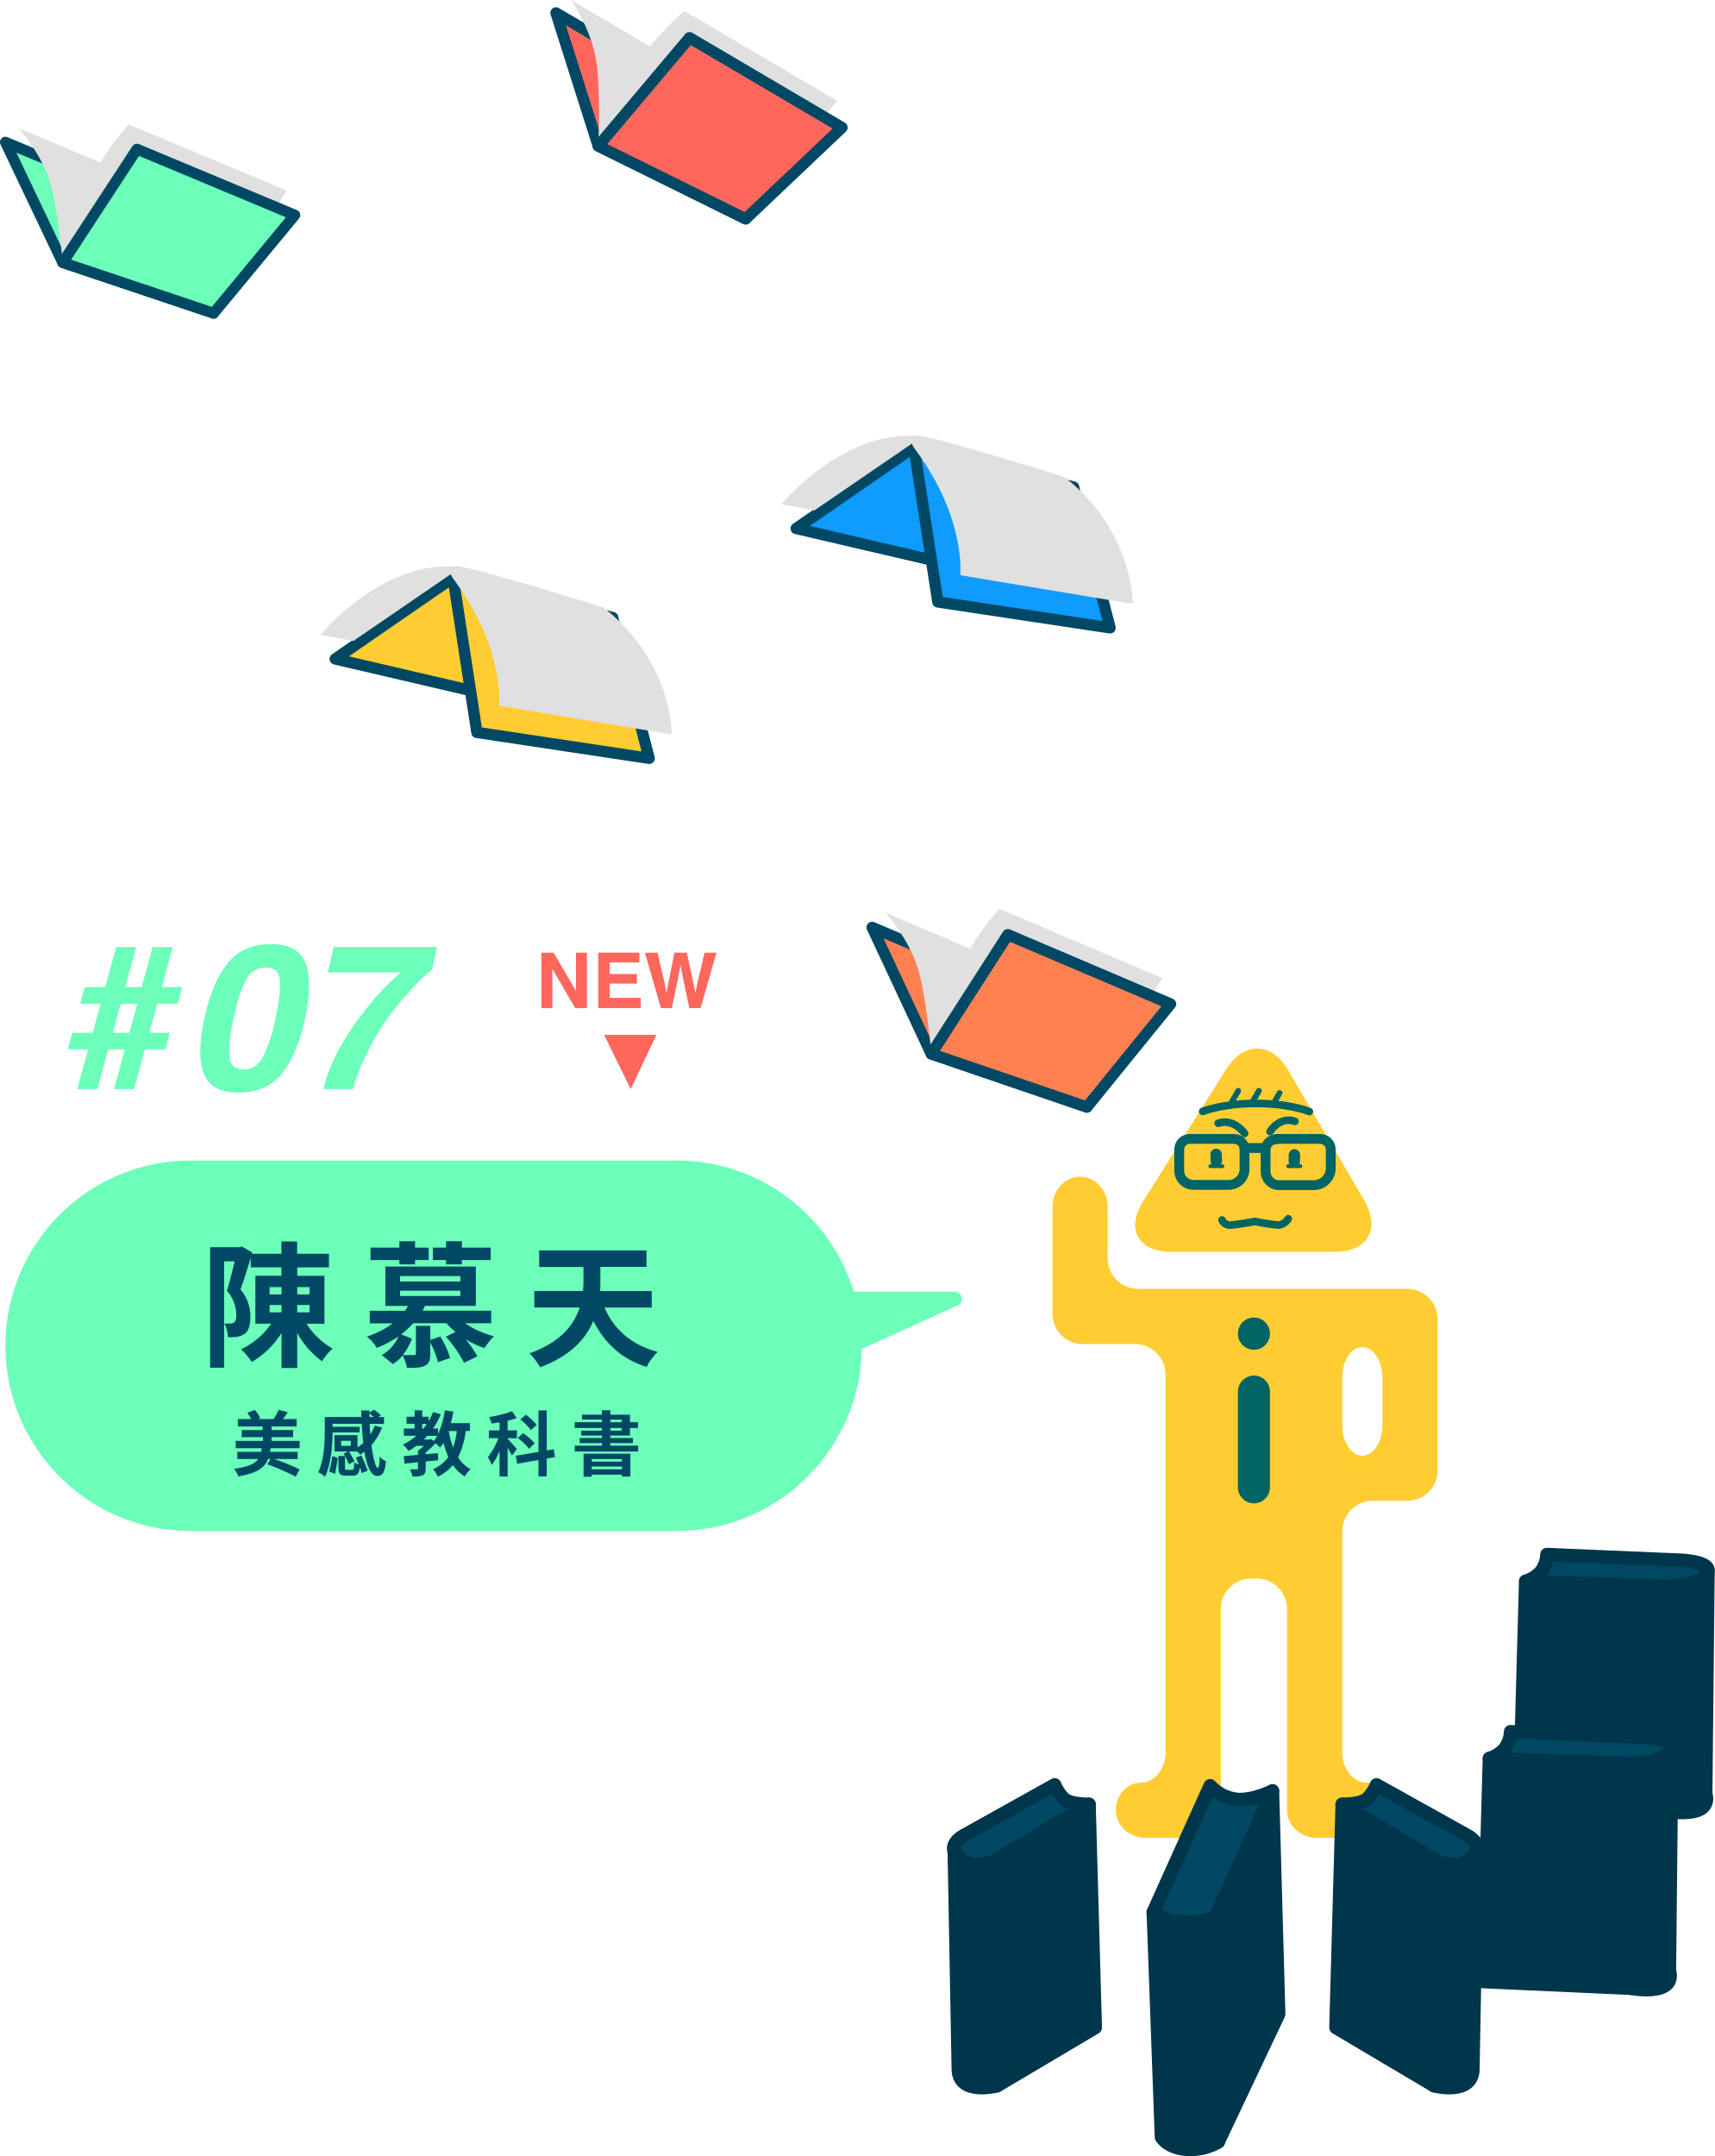
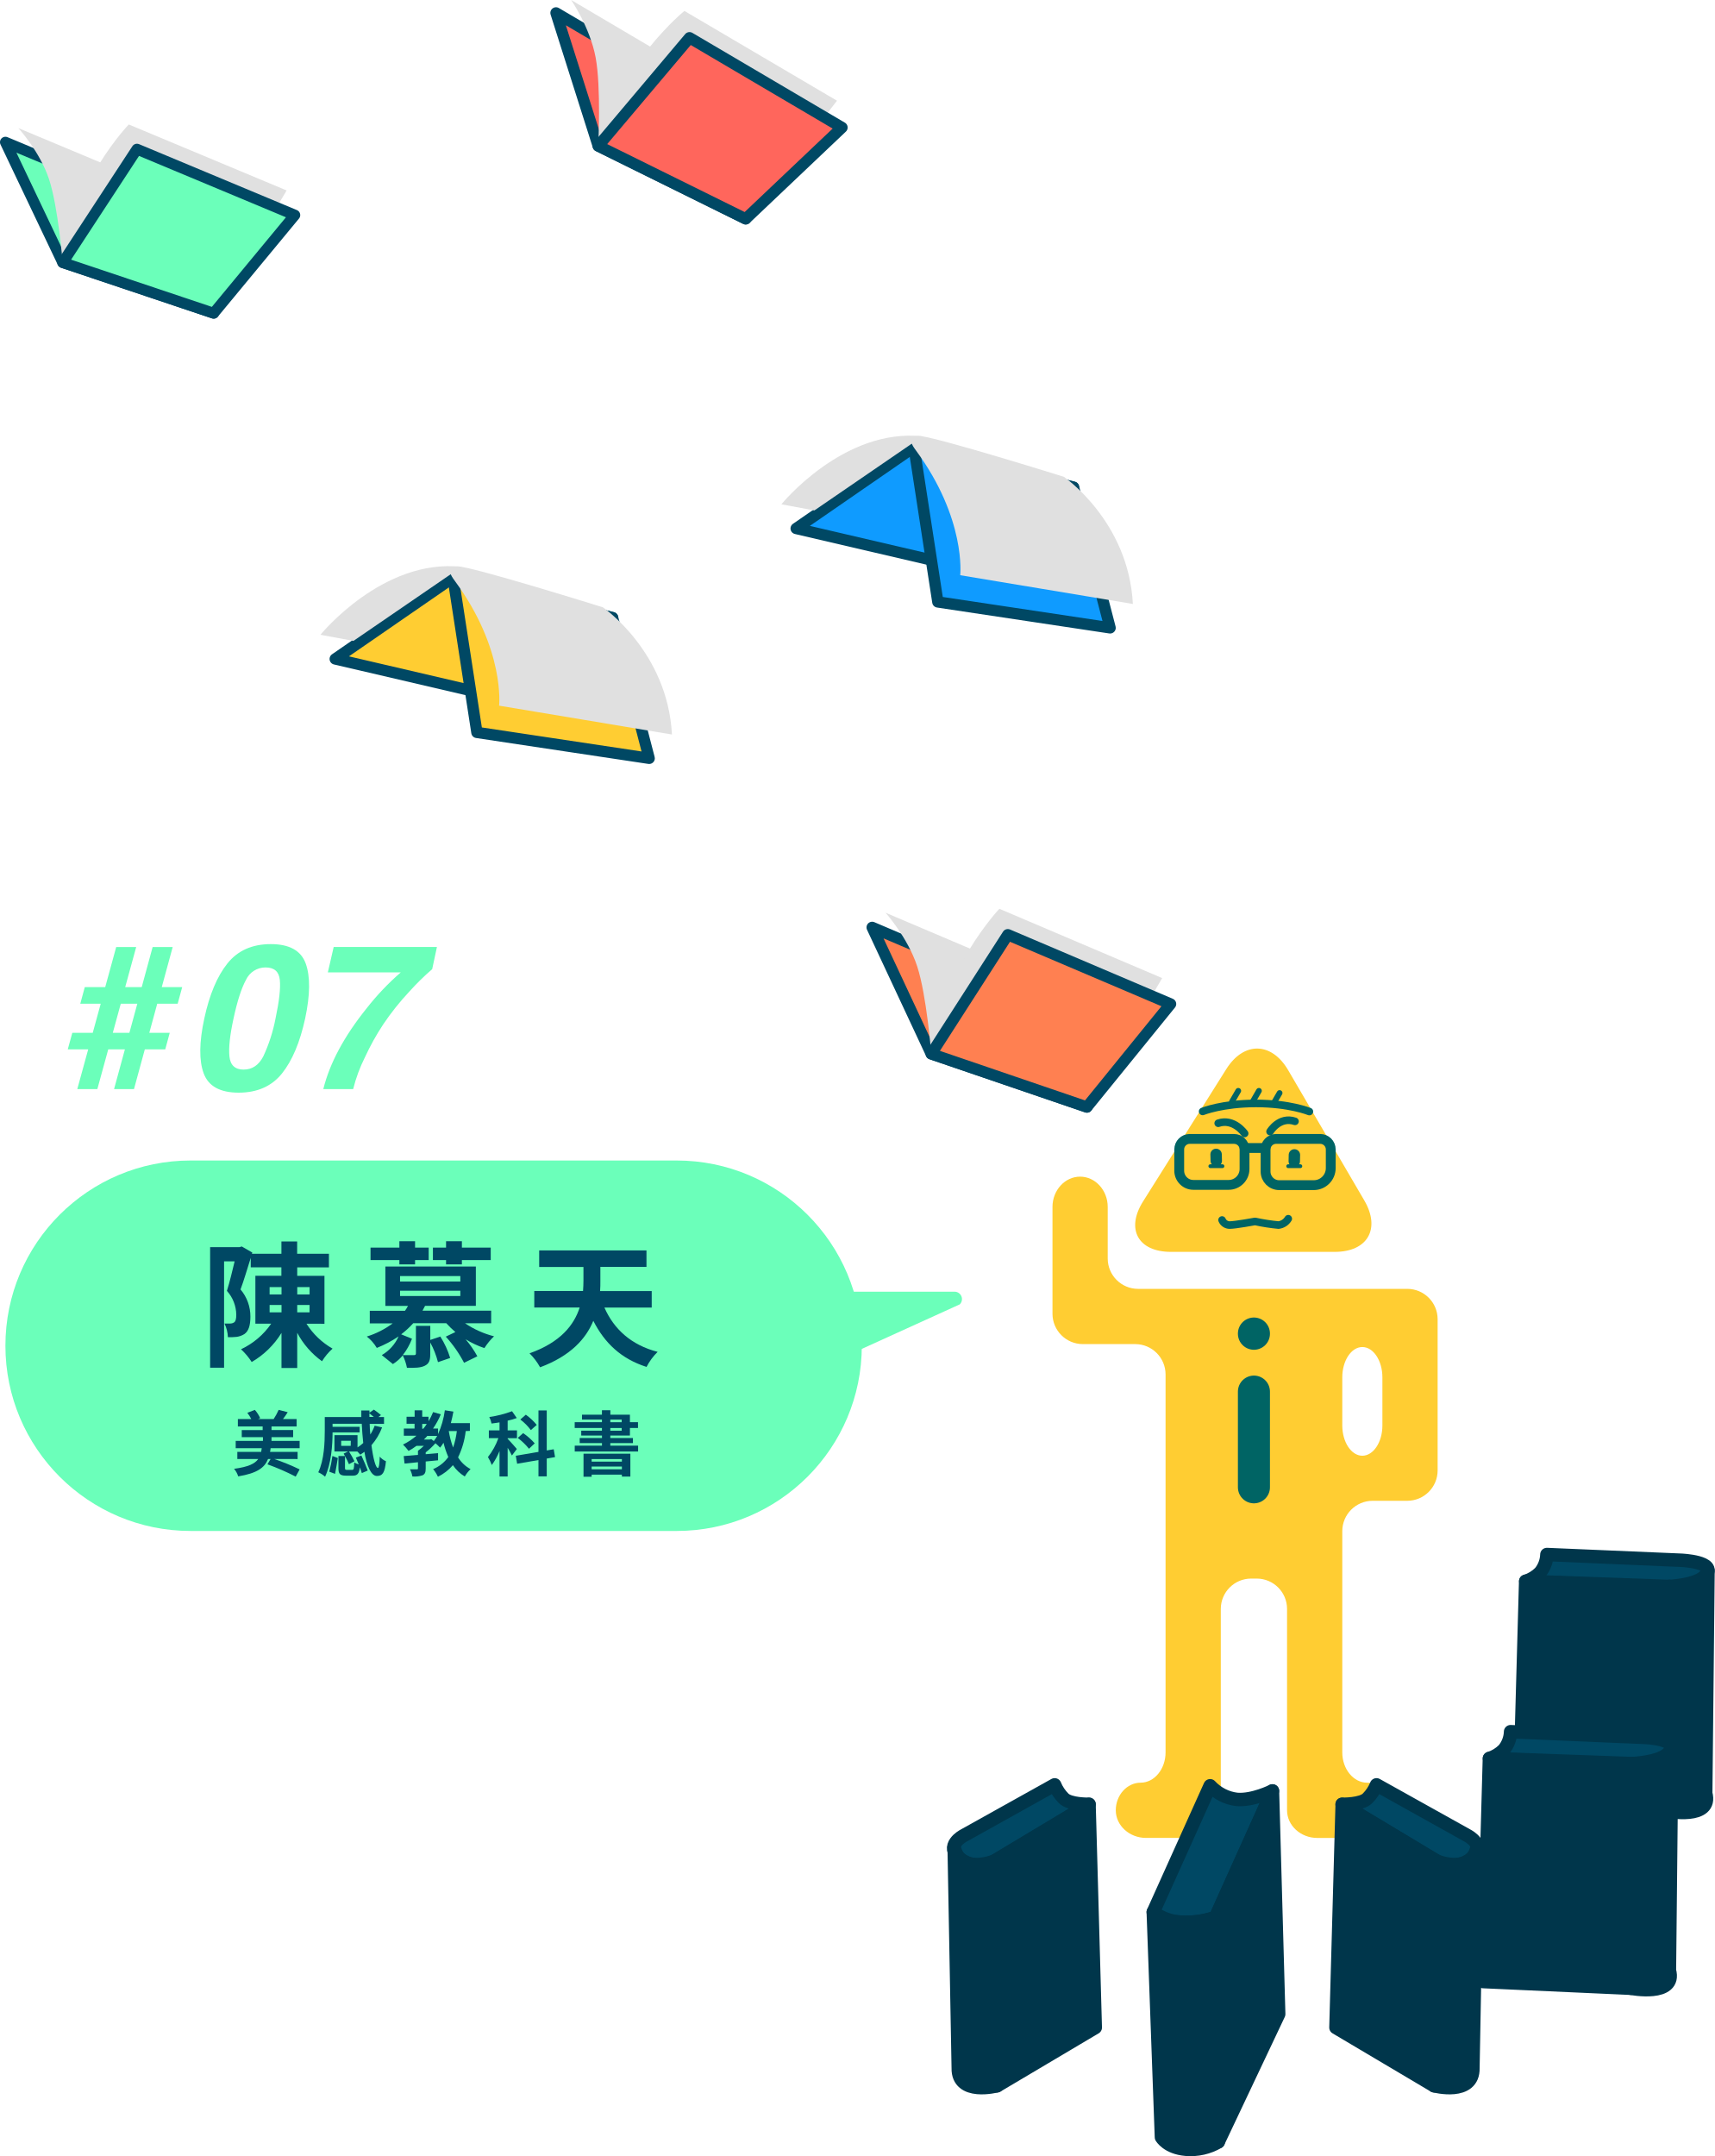
<svg xmlns="http://www.w3.org/2000/svg" viewBox="0 0 503.59 633.07">
  <defs>
-     <style>.cls-1,.cls-17{fill:#004864;}.cls-1,.cls-2{stroke:#00364b;stroke-width:3.95px;}.cls-1,.cls-10,.cls-11,.cls-12,.cls-13,.cls-14,.cls-15,.cls-2,.cls-3,.cls-5,.cls-6,.cls-7,.cls-8{stroke-linecap:round;}.cls-1,.cls-10,.cls-11,.cls-12,.cls-13,.cls-14,.cls-2,.cls-3,.cls-5,.cls-6,.cls-7,.cls-8{stroke-linejoin:round;}.cls-2{fill:#00364b;}.cls-3{fill:#ff8051;}.cls-3,.cls-5,.cls-6,.cls-7,.cls-8{stroke:#004864;}.cls-3,.cls-6,.cls-7,.cls-8{stroke-width:3.32px;}.cls-4{fill:#e0e0e0;}.cls-16,.cls-5{fill:#6bffba;}.cls-5{stroke-width:3.19px;}.cls-18,.cls-6{fill:#ff665c;}.cls-7,.cls-9{fill:#ffcd32;}.cls-8{fill:#0f9bff;}.cls-10,.cls-11,.cls-12,.cls-13,.cls-14,.cls-15{fill:none;stroke:#006464;}.cls-10{stroke-width:2.89px;}.cls-11{stroke-width:2.23px;}.cls-12{stroke-width:3.35px;}.cls-13{stroke-width:1.68px;}.cls-14{stroke-width:1.12px;}.cls-15{stroke-miterlimit:10;stroke-width:9.41px;}</style>
+     <style>.cls-1,.cls-17{fill:#004864;}.cls-1,.cls-2{stroke:#00364b;stroke-width:3.95px;}.cls-1,.cls-10,.cls-11,.cls-12,.cls-13,.cls-14,.cls-15,.cls-2,.cls-3,.cls-5,.cls-6,.cls-7,.cls-8{stroke-linecap:round;}.cls-1,.cls-10,.cls-11,.cls-12,.cls-13,.cls-14,.cls-2,.cls-3,.cls-5,.cls-6,.cls-7,.cls-8{stroke-linejoin:round;}.cls-2{fill:#00364b;}.cls-3{fill:#ff8051;}.cls-3,.cls-5,.cls-6,.cls-7,.cls-8{stroke:#004864;}.cls-3,.cls-6,.cls-7,.cls-8{stroke-width:3.32px;}.cls-4{fill:#e0e0e0;}.cls-16,.cls-5{fill:#6bffba;}.cls-5{stroke-width:3.19px;}.cls-6{fill:#ff665c;}.cls-7,.cls-9{fill:#ffcd32;}.cls-8{fill:#0f9bff;}.cls-10,.cls-11,.cls-12,.cls-13,.cls-14,.cls-15{fill:none;stroke:#006464;}.cls-10{stroke-width:2.89px;}.cls-11{stroke-width:2.23px;}.cls-12{stroke-width:3.35px;}.cls-13{stroke-width:1.68px;}.cls-14{stroke-width:1.12px;}.cls-15{stroke-miterlimit:10;stroke-width:9.41px;}</style>
  </defs>
-   <g id="Layer_2" data-name="Layer 2">
+   <g id="圖層_2" data-name="圖層 2">
    <g id="content">
      <path class="cls-1" d="M493.77,458.14l-39.47-1.68a8.74,8.74,0,0,1-2,5.29,10.61,10.61,0,0,1-4.2,2.57l32.63,1.53s16.18,1.23,20.18-3.29C504.41,458.57,493.77,458.14,493.77,458.14Z" />
      <path class="cls-2" d="M489.59,531.78l.78-65.94s8.85,1.65,11.24-4.61l-.67,65.34C503.12,534.42,489.59,531.78,489.59,531.78Z" />
      <polygon class="cls-2" points="448.07 464.31 446.24 529.83 489.58 531.78 490.36 465.84 448.07 464.31" />
      <polygon class="cls-3" points="303.95 292.66 256.14 272.31 273.5 309.45 319.21 325.06 303.95 292.66" />
      <path class="cls-4" d="M309.51,289,260.07,268s6.52,7.25,9.3,15.77,4.13,25.7,4.13,25.7l45.71,15.61Z" />
      <path class="cls-4" d="M341.31,287.19,293.5,266.85s-16.82,17.68-20,42.6l45.71,15.61Z" />
      <polygon class="cls-3" points="343.78 294.8 295.98 274.46 273.5 309.45 319.21 325.06 343.78 294.8" />
      <polygon class="cls-5" points="47.95 61.12 1.59 41.75 18.42 77.1 62.75 91.97 47.95 61.12" />
      <path class="cls-4" d="M53.35,57.68,5.4,37.62s6.32,6.9,9,15,4,24.47,4,24.47L62.75,92Z" />
      <path class="cls-4" d="M84.18,55.92,37.82,36.55S21.51,53.39,18.42,77.1L62.75,92Z" />
      <polygon class="cls-5" points="86.58 63.16 40.22 43.8 18.42 77.1 62.75 91.97 86.58 63.16" />
      <polygon class="cls-6" points="208.06 30.15 163.29 3.79 175.69 42.86 219 64.26 208.06 30.15" />
      <path class="cls-4" d="M214,27.29,167.74,0s5.52,8,7.18,16.84.77,26,.77,26L219,64.26Z" />
      <path class="cls-4" d="M245.81,29.57,201,3.21s-19,15.36-25.35,39.65L219,64.26Z" />
      <polygon class="cls-6" points="247.28 37.44 202.5 11.08 175.69 42.86 219 64.26 247.28 37.44" />
      <polygon class="cls-7" points="151.43 205.84 98.45 193.49 133.06 169.61 179.91 181.37 151.43 205.84" />
      <polygon class="cls-7" points="190.65 222.67 140.06 215.06 133.06 169.61 179.91 181.37 190.65 222.67" />
      <path class="cls-4" d="M177.07,178.33s19,13,20.27,37.34l-50.76-8.46s1.84-16.49-13.08-36.75c-.89-1.21-2.92-4,.85-4.15S177.07,178.33,177.07,178.33Z" />
      <path class="cls-4" d="M135.54,166.44l-31.74,21.75-9.69-1.8S112.42,163.87,135.54,166.44Z" />
      <polygon class="cls-8" points="286.8 167.53 233.82 155.18 268.43 131.3 315.28 143.06 286.8 167.53" />
      <polygon class="cls-8" points="326.02 184.36 275.43 176.75 268.43 131.3 315.28 143.06 326.02 184.36" />
      <path class="cls-4" d="M312.44,140s19,13,20.27,37.34L282,168.9s1.84-16.49-13.08-36.75c-.89-1.21-2.92-4,.85-4.15S312.44,140,312.44,140Z" />
      <path class="cls-4" d="M270.91,128.13l-31.74,21.75-9.69-1.8S247.79,125.56,270.91,128.13Z" />
      <path class="cls-9" d="M360.15,313.91c5.13-8.15,13.29-8,18.15.3l22.37,38.27c4.86,8.31,1,15.11-8.67,15.11H343.88c-9.63,0-13.31-6.67-8.18-14.81Z" />
      <path class="cls-10" d="M349.41,334.42h13a3.09,3.09,0,0,1,3.09,3.09v5.74a4.67,4.67,0,0,1-4.67,4.67H350.48a4.16,4.16,0,0,1-4.16-4.16v-6.25A3.09,3.09,0,0,1,349.41,334.42Z" />
-       <path class="cls-10" d="M374.73,334.42h13a3.09,3.09,0,0,1,3.09,3.09V343a5,5,0,0,1-5,5H375.68a4,4,0,0,1-4-4v-6.37a3.09,3.09,0,0,1,3.09-3.09Z" />
+       <path class="cls-10" d="M374.73,334.42h13a3.09,3.09,0,0,1,3.09,3.09V343a5,5,0,0,1-5,5H375.68a4,4,0,0,1-4-4v-6.37A3.09,3.09,0,0,1,374.73,334.42Z" />
      <line class="cls-10" x1="365.53" y1="337.09" x2="371.64" y2="337.09" />
      <path class="cls-11" d="M353.2,326.35S359,324,368.87,324s15.68,2.39,15.68,2.39" />
      <line class="cls-12" x1="380.11" y1="340.99" x2="380.15" y2="339.12" />
      <line class="cls-12" x1="357.15" y1="338.97" x2="357.2" y2="340.85" />
      <line class="cls-13" x1="361.81" y1="323.48" x2="363.66" y2="320.3" />
      <line class="cls-13" x1="367.89" y1="323.48" x2="369.73" y2="320.3" />
      <line class="cls-13" x1="373.96" y1="324.11" x2="375.8" y2="320.94" />
      <path class="cls-11" d="M358.9,358.23a2.42,2.42,0,0,0,2.23,1.49c1.68,0,7.46-1.07,7.46-1.07a57.82,57.82,0,0,0,6.88,1.07,3.88,3.88,0,0,0,2.87-1.86" />
      <path class="cls-11" d="M373,332.26s2.73-4.56,7.32-3" />
      <path class="cls-11" d="M365.53,332.82s-3.16-4.57-7.76-3" />
      <line class="cls-14" x1="378.33" y1="342.43" x2="381.89" y2="342.43" />
      <line class="cls-14" x1="355.46" y1="342.43" x2="359.01" y2="342.43" />
      <path class="cls-9" d="M317.21,345.5c-4.46,0-8.11,4-8.11,8.89v31.39a8.92,8.92,0,0,0,8.89,8.89h15.43a8.92,8.92,0,0,1,8.89,8.89v111c0,4.89-3.29,8.89-7.31,8.89s-7.31,3.65-7.31,8.11,4,8.11,8.89,8.11h13.06c4.89,0,8.89-3.65,8.89-8.11V472.41a8.92,8.92,0,0,1,8.89-8.89h1.68a8.92,8.92,0,0,1,8.89,8.89v59.16c0,4.46,4,8.11,8.89,8.11h13.06c4.89,0,8.89-3.65,8.89-8.11s-3.29-8.11-7.31-8.11-7.31-4-7.31-8.89v-65a8.92,8.92,0,0,1,8.89-8.89h10.22a8.92,8.92,0,0,0,8.89-8.89V387.34a8.92,8.92,0,0,0-8.89-8.89H334.21a8.92,8.92,0,0,1-8.89-8.89V354.39C325.32,349.5,321.67,345.5,317.21,345.5Zm82.89,81.95c-3.24,0-5.89-4-5.89-8.89V404.42c0-4.89,2.65-8.89,5.89-8.89s5.89,4,5.89,8.89v14.14C406,423.45,403.34,427.45,400.1,427.45Z" />
      <line class="cls-15" x1="368.26" y1="408.62" x2="368.26" y2="436.72" />
      <line class="cls-15" x1="368.26" y1="391.63" x2="368.26" y2="391.57" />
      <path class="cls-1" d="M431,539l-26.74-14.91a12,12,0,0,1-2.63,3.95c-1.8,1.88-7.47,1.75-7.47,1.75L422,546.5s5.38,3,10.09-.76S431,539,431,539Z" />
      <path class="cls-2" d="M421.19,612.45,422,546.5s10,4,11.77-4.05l-1.2,64.78C432.78,615.51,421.19,612.45,421.19,612.45Z" />
      <polygon class="cls-2" points="394.18 529.83 392.35 595.35 421.19 612.45 421.97 546.5 394.18 529.83" />
      <path class="cls-1" d="M283,539l26.74-14.91a12,12,0,0,0,2.63,3.95c1.8,1.88,7.47,1.75,7.47,1.75L292,546.5s-5.38,3-10.09-.76S283,539,283,539Z" />
      <path class="cls-2" d="M292.81,612.45,292,546.5s-10,4-11.77-4.05l1.2,64.78C281.23,615.51,292.81,612.45,292.81,612.45Z" />
      <polygon class="cls-2" points="319.83 529.83 321.66 595.35 292.82 612.45 292.04 546.5 319.83 529.83" />
      <path class="cls-1" d="M483.11,510.16l-39.47-1.68a8.74,8.74,0,0,1-2,5.29,10.61,10.61,0,0,1-4.2,2.57L470,517.86s16.18,1.23,20.18-3.29C493.75,510.59,483.11,510.16,483.11,510.16Z" />
      <path class="cls-2" d="M478.93,583.81l.78-65.94s8.85,1.65,11.24-4.61l-.67,65.34C492.46,586.44,478.93,583.81,478.93,583.81Z" />
      <polygon class="cls-2" points="437.42 516.33 435.59 581.85 478.92 583.81 479.7 517.86 437.42 516.33" />
      <path class="cls-1" d="M338.7,561.43l16.7-37.07a12.66,12.66,0,0,0,7.84,4c4.76.4,10.46-2.49,10.46-2.49L357,563a26.57,26.57,0,0,1-11.46,1.3C338.61,563.68,338.7,561.43,338.7,561.43Z" />
      <path class="cls-2" d="M357.79,628.9,357,563a25.82,25.82,0,0,1-10.14,1.41,15,15,0,0,1-8.16-2.94l2.4,66.08s1.71,3.08,7.22,3.54a16.11,16.11,0,0,0,9.46-2.14" />
      <polygon class="cls-2" points="373.7 525.88 375.53 591.4 357.79 628.9 357 562.95 373.7 525.88" />
-     </g>
-     <g id="對話框">
      <rect class="cls-16" x="1.59" y="340.76" width="251.51" height="108.78" rx="54.39" ry="54.39" />
-       <path class="cls-17" d="M90,388.68A22,22,0,0,0,97.67,396a16.66,16.66,0,0,0-3.1,3.7,24.23,24.23,0,0,1-7.28-8.35v10.34H82.68V391.38a25,25,0,0,1-8.75,8.55,18.69,18.69,0,0,0-3.14-3.74,22.23,22.23,0,0,0,8.87-7.52H75V374.6h7.64v-2.47h-9v-2.78c-1,3.1-2,6.64-3,9.27a12.25,12.25,0,0,1,2.9,8c0,2.54-.52,4.22-1.75,5.09a5.69,5.69,0,0,1-2.31.84,16.85,16.85,0,0,1-2.55.08,10,10,0,0,0-1-4c.72,0,1.27,0,1.75,0a2.06,2.06,0,0,0,1.11-.36c.44-.32.6-1.11.6-2.23a10.65,10.65,0,0,0-2.74-7c.8-2.51,1.63-6,2.27-8.67h-3.1v31.23h-4.1V366.21h8.63L71,366l3.1,1.79-.12.36h8.67v-3.62h4.61v3.62H96.6v4H87.29v2.47h8v14.08Zm-10.82-8.59h3.5v-2.15h-3.5Zm0,5.25h3.5v-2.15h-3.5Zm8.12-7.4v2.15h3.62v-2.15Zm3.62,5.25H87.29v2.15h3.62Z" />
-       <path class="cls-17" d="M136.58,388.56a27.27,27.27,0,0,0,8.51,3.82,18.2,18.2,0,0,0-2.82,3.46,26.87,26.87,0,0,1-5.53-2.59,29.31,29.31,0,0,1,3.46,5l-3.9,1.91a36.18,36.18,0,0,0-5.37-7.68l2.82-1.35a27.34,27.34,0,0,1-2.67-2.59h-9.71a25.51,25.51,0,0,1-3.54,3.26L121,393.1a18.63,18.63,0,0,1-2.71,4.81c1.35,0,2.82,0,3.26,0s.6-.12.6-.52v-8.08h4.22v4.14l2.94-1a25.69,25.69,0,0,1,2.9,6.29l-3.58,1.23a25.23,25.23,0,0,0-2.27-5.77v3.34c0,1.91-.32,2.86-1.63,3.5s-2.94.6-5.21.6a14.69,14.69,0,0,0-1.23-3.66,12,12,0,0,1-2.9,2.55l-3.26-2.63a11.94,11.94,0,0,0,4.93-5.49,33.17,33.17,0,0,1-6.4,3.38,11.88,11.88,0,0,0-2.94-3.34,25.12,25.12,0,0,0,7.6-3.86h-6.72v-3.7h10.34a13.83,13.83,0,0,0,.88-1.43h-6.64V371.89h26.57v11.54H124.84c-.28.48-.52,1-.76,1.43h20.17v3.7ZM117.29,370h-8.47v-3.66h8.47v-1.87h4.61v1.87h4V370h-4v1.27h-4.61Zm.2,6.29h17.7v-1.59h-17.7Zm0,4.26h17.7V379h-17.7ZM131,370h-3.86v-3.66H131v-1.87h4.65v1.87h8.47V370h-8.47v1.27H131Z" />
-       <path class="cls-17" d="M177.51,383.95c2.78,6.33,7.88,11,15.63,13a17,17,0,0,0-3.26,4.42c-7.48-2.39-12.29-7-15.63-13.53-2.19,5.29-6.68,10.3-15.63,13.64a18.25,18.25,0,0,0-3.1-4.1c9.19-3.26,13.09-8.39,14.72-13.45H156.91v-4.85h14.32c.08-1.07.12-2.07.12-3.06v-4h-13v-4.85h31.51V372H176.32v4.1c0,1,0,1.95-.08,3H191.4v4.85Z" />
-       <path class="cls-17" d="M80.55,428.41A66.38,66.38,0,0,1,88,431.46l-1.16,2.12a68.83,68.83,0,0,0-8.3-3.61l.93-1.56h-.75c-1,2.55-3.22,4.19-8.76,5.1a6.31,6.31,0,0,0-1.22-2.22c4.17-.56,6.12-1.49,7.1-2.88H69.7v-2.1h7c.06-.33.13-.71.17-1.08H69.22V423.1h8V422H71v-2.08h6.14v-1.06H69.86v-2.18H73.8a11.78,11.78,0,0,0-1.16-1.83l2.2-.87a9.18,9.18,0,0,1,1.56,2.43l-.6.27h4.57a19.21,19.21,0,0,0,1.47-2.7l2.66.69c-.46.73-.93,1.41-1.39,2h4v2.18H79.74v1.06h6.35V422H79.74v1.1H88v2.14H79.47c0,.37-.1.73-.17,1.08H87.4v2.1Z" />
-       <path class="cls-17" d="M112.22,419.13a17.2,17.2,0,0,1-3.13,5.23c.5,3.9,1.25,6.68,1.89,6.68.29,0,.48-1.06.54-3.32a5.15,5.15,0,0,0,1.83,1.35c-.35,3.42-1,4.32-2.68,4.32s-3-3-3.65-7.1c-.39.31-.81.58-1.22.85-.19-.25-.52-.58-.85-.93h-2.45a28.66,28.66,0,0,1,1.6,2.86l-1.62.87a22.23,22.23,0,0,0-1.16-2.39V431c0,.54.08.6.6.6h1.49c.48,0,.58-.31.62-2.2a5,5,0,0,0,1.33.6c-.29-.71-.58-1.41-.85-2l1.62-.62c.66,1.41,1.47,3.3,1.87,4.42l-1.74.75c-.12-.46-.33-1.06-.58-1.7-.23,1.91-.77,2.45-2.05,2.45h-2c-1.83,0-2.24-.54-2.24-2.24v-3.53h1.93l-.39-.71,1.29-.62h-4v-4.79H105V425a11.29,11.29,0,0,0,1.68-1.29c-.21-1.81-.33-3.74-.44-5.64H97.67v.89h7.95v1.64H97.67c0,3.69-.42,9.3-2.2,13a7.68,7.68,0,0,0-2-1.29c1.74-3.59,1.91-8.8,1.91-12.22v-4h10.73c0-.64,0-1.29,0-1.93h2.39v.66l1.31-.91c.66.48,1.6,1.16,2.08,1.6l-.77.58h1.66v2h-4.21c0,1.06.1,2.12.19,3.13a12.51,12.51,0,0,0,1.27-2.59Zm-15.52,13a40.23,40.23,0,0,0,.93-4.61l1.58.6c-.21,1.31-.54,3.36-.81,4.65Zm6.33-9.07H100.2v1.49H103Zm6.74-7c-.39-.35-.87-.73-1.29-1.06v1.06Z" />
-       <path class="cls-17" d="M136.77,420.21a23.89,23.89,0,0,1-2.24,7.72,9.59,9.59,0,0,0,3.67,3.45,9.62,9.62,0,0,0-1.7,2.16,11.12,11.12,0,0,1-3.49-3.32,13.8,13.8,0,0,1-4.4,3.4,10.39,10.39,0,0,0-1.41-2.24,10.42,10.42,0,0,0,4.46-3.55,26.17,26.17,0,0,1-1.41-4.19c-.31.5-.62,1-1,1.43a14.48,14.48,0,0,0-1.37-1.29,20.76,20.76,0,0,1-2.86,2.68V427l3.63-.31v2.1c-1.2.13-2.43.25-3.63.35v2.05c0,1.08-.19,1.64-.91,2a7.64,7.64,0,0,1-3,.35,7.13,7.13,0,0,0-.71-2.1c.81,0,1.7,0,2,0s.35-.08.35-.29v-1.79l-3.94.39-.25-2.2c1.16-.1,2.61-.21,4.19-.35V426a15.11,15.11,0,0,0,1.72-1.45h-2.16a19.19,19.19,0,0,1-2.32,1.49,15.12,15.12,0,0,0-1.64-1.87,17.73,17.73,0,0,0,3.94-2.59h-3.69v-2.12h3.15v-1.39H119.4V416h2.37v-1.89H124V416h1.85v1.33a18.15,18.15,0,0,0,1.35-2.7l2.26.66a22.38,22.38,0,0,1-2.28,4.17h1.47v1.64a25.37,25.37,0,0,0,2-7l2.51.39c-.21,1.14-.46,2.3-.75,3.38H138v2.28ZM124,419.51h.33a13.53,13.53,0,0,0,1-1.39H124Zm3.4,3.63a10.72,10.72,0,0,0,1-1.52h-2.91a11.8,11.8,0,0,1-1,1.06h1.72l.44-.12Zm4.4-2.93a25.66,25.66,0,0,0,1.27,4.83,23.36,23.36,0,0,0,1.1-4.83Z" />
-       <path class="cls-17" d="M150.34,427.39a22.48,22.48,0,0,0-1.25-2.28v8.43h-2.39v-7.47a19.32,19.32,0,0,1-2.26,4.11,13.66,13.66,0,0,0-1.14-2.34,19.47,19.47,0,0,0,3.07-5.56h-2.8V420h3.13v-2.34c-.81.12-1.58.25-2.35.33a7.45,7.45,0,0,0-.66-1.91,31.66,31.66,0,0,0,6.68-1.7l1.39,2a18.55,18.55,0,0,1-2.68.77V420h2.74v2.3h-2.74v.17c.6.58,2.3,2.53,2.7,3Zm10.23.89v5.23h-2.43v-4.79l-6.27,1.08-.39-2.34,6.66-1.14V414.15h2.43V425.9l2.05-.35.39,2.3Zm-5.21-2.88a18.72,18.72,0,0,0-3.3-3.18l1.58-1.41a18.26,18.26,0,0,1,3.4,3Zm.54-5.48a15.57,15.57,0,0,0-3.09-3.11l1.62-1.41a16.56,16.56,0,0,1,3.2,3Z" />
-       <path class="cls-17" d="M179.25,421.52v.73h6.64v1.49h-6.64v.75h8.16v1.72H168.79v-1.72h8v-.75h-6.54v-1.49h6.54v-.73H170.7v-1.43h6.08v-.79h-8v-1.7h8v-.77h-5.85V415.4h5.85v-1.31h2.47v1.31H185v2.2h2.37v1.7H185v2.22Zm-7.87,5.33h13.76v6.72h-2.49V433h-8.88v.62h-2.39Zm2.39,1.58v.75h8.88v-.75Zm8.88,3v-.81h-8.88v.81Zm-3.4-13.82h3.34v-.77h-3.34Zm0,2.49h3.34v-.79h-3.34Z" />
+       <path class="cls-17" d="M90,388.68A22,22,0,0,0,97.67,396a16.66,16.66,0,0,0-3.1,3.7,24.23,24.23,0,0,1-7.28-8.35v10.34H82.67V391.38a25,25,0,0,1-8.75,8.55,18.71,18.71,0,0,0-3.14-3.74,22.23,22.23,0,0,0,8.87-7.52H75V374.6h7.64v-2.47h-9v-2.78c-1,3.1-2,6.64-3,9.27a12.25,12.25,0,0,1,2.9,8c0,2.55-.52,4.22-1.75,5.09a5.69,5.69,0,0,1-2.31.84,16.86,16.86,0,0,1-2.55.08,10,10,0,0,0-1-4c.72,0,1.27,0,1.75,0a2.06,2.06,0,0,0,1.11-.36c.44-.32.6-1.11.6-2.23a10.64,10.64,0,0,0-2.75-7c.8-2.51,1.63-6,2.27-8.67h-3.1v31.23h-4.1V366.2h8.63L71,366l3.1,1.79-.12.36h8.67v-3.62h4.62v3.62H96.6v4H87.29v2.47h8v14.08Zm-10.82-8.59h3.5v-2.15h-3.5Zm0,5.25h3.5v-2.15h-3.5Zm8.12-7.4v2.15h3.62v-2.15Zm3.62,5.25H87.29v2.15h3.62Z" />
+       <path class="cls-17" d="M136.58,388.56a27.27,27.27,0,0,0,8.51,3.82,18.17,18.17,0,0,0-2.83,3.46,26.85,26.85,0,0,1-5.53-2.59,29.31,29.31,0,0,1,3.46,5l-3.9,1.91a36.18,36.18,0,0,0-5.37-7.68l2.82-1.35a27.34,27.34,0,0,1-2.67-2.59h-9.71a25.52,25.52,0,0,1-3.54,3.26L121,393.1a18.62,18.62,0,0,1-2.71,4.81c1.35,0,2.82,0,3.26,0s.6-.12.6-.52v-8.08h4.22v4.14l2.94-1a25.71,25.71,0,0,1,2.9,6.29l-3.58,1.23a25.27,25.27,0,0,0-2.27-5.77v3.34c0,1.91-.32,2.86-1.63,3.5s-2.94.6-5.21.6a14.65,14.65,0,0,0-1.23-3.66,12,12,0,0,1-2.9,2.55l-3.26-2.63a11.94,11.94,0,0,0,4.93-5.49,33.21,33.21,0,0,1-6.4,3.38,11.89,11.89,0,0,0-2.94-3.34,25.12,25.12,0,0,0,7.6-3.86h-6.72v-3.7h10.34a13.75,13.75,0,0,0,.88-1.43h-6.64V371.89h26.57v11.54H124.84c-.28.48-.52,1-.76,1.43h20.17v3.7ZM117.29,370h-8.47v-3.66h8.47v-1.87h4.61v1.87h4V370h-4v1.27h-4.61Zm.2,6.29h17.7v-1.59h-17.7Zm0,4.26h17.7V379h-17.7ZM131,370h-3.86v-3.66H131v-1.87h4.65v1.87h8.47V370h-8.47v1.27H131Z" />
+       <path class="cls-17" d="M177.51,383.95c2.79,6.33,7.88,11,15.63,13a17,17,0,0,0-3.26,4.42c-7.48-2.39-12.29-7-15.63-13.53-2.19,5.29-6.68,10.3-15.63,13.64a18.23,18.23,0,0,0-3.1-4.1c9.19-3.26,13.09-8.39,14.72-13.45H156.91v-4.85h14.32c.08-1.07.12-2.07.12-3.06v-4h-13v-4.85h31.51V372H176.32v4.1c0,1,0,1.95-.08,3H191.4v4.85Z" />
+       <path class="cls-17" d="M80.55,428.41A66.36,66.36,0,0,1,88,431.46l-1.16,2.12a68.76,68.76,0,0,0-8.3-3.61l.93-1.56h-.75c-1,2.55-3.22,4.19-8.76,5.1a6.29,6.29,0,0,0-1.22-2.22c4.17-.56,6.12-1.49,7.1-2.88H69.7v-2.1h7c.06-.33.13-.71.17-1.08H69.22V423.1h8V422H71v-2.08h6.14v-1.06H69.86v-2.18H73.8a11.82,11.82,0,0,0-1.16-1.83l2.2-.87a9.22,9.22,0,0,1,1.56,2.43l-.6.27h4.57a19.16,19.16,0,0,0,1.47-2.7l2.66.69c-.46.73-.93,1.41-1.39,2h4v2.18H79.74v1.06h6.35V422H79.74v1.1H88v2.14H79.47c0,.37-.1.73-.17,1.08H87.4v2.1Z" />
+       <path class="cls-17" d="M112.22,419.13a17.19,17.19,0,0,1-3.13,5.23c.5,3.9,1.25,6.68,1.89,6.68.29,0,.48-1.06.54-3.32a5.17,5.17,0,0,0,1.83,1.35c-.35,3.42-1,4.32-2.68,4.32s-3-3-3.65-7.1c-.39.31-.81.58-1.22.85-.19-.25-.52-.58-.85-.93h-2.45a28.37,28.37,0,0,1,1.6,2.86l-1.62.87a22.42,22.42,0,0,0-1.16-2.39V431c0,.54.08.6.6.6h1.49c.48,0,.58-.31.62-2.2a5,5,0,0,0,1.33.6c-.29-.71-.58-1.41-.85-2l1.62-.62c.66,1.41,1.47,3.3,1.87,4.42l-1.74.75c-.12-.46-.33-1.06-.58-1.7-.23,1.91-.77,2.45-2.05,2.45h-2c-1.83,0-2.24-.54-2.24-2.24v-3.53h1.93l-.39-.71,1.29-.62h-4v-4.79H105V425a11.23,11.23,0,0,0,1.68-1.29c-.21-1.81-.33-3.74-.44-5.64H97.67v.89h7.95v1.64H97.67c0,3.69-.41,9.3-2.2,13a7.67,7.67,0,0,0-2-1.29c1.74-3.59,1.91-8.8,1.91-12.22v-4h10.73c0-.64,0-1.29,0-1.93h2.39v.66l1.31-.91c.66.48,1.6,1.16,2.08,1.6l-.77.58h1.66v2h-4.21c0,1.06.1,2.12.19,3.13a12.48,12.48,0,0,0,1.27-2.59Zm-15.52,13a40.44,40.44,0,0,0,.93-4.61l1.58.6c-.21,1.31-.54,3.36-.81,4.65Zm6.33-9.07H100.2v1.49H103Zm6.75-7c-.39-.35-.87-.73-1.29-1.06v1.06Z" />
+       <path class="cls-17" d="M136.77,420.21a23.89,23.89,0,0,1-2.24,7.72,9.59,9.59,0,0,0,3.67,3.45,9.61,9.61,0,0,0-1.7,2.16,11.09,11.09,0,0,1-3.49-3.32,13.8,13.8,0,0,1-4.4,3.4,10.42,10.42,0,0,0-1.41-2.24,10.43,10.43,0,0,0,4.46-3.55,26.17,26.17,0,0,1-1.41-4.19c-.31.5-.62,1-1,1.43a14.55,14.55,0,0,0-1.37-1.29,20.74,20.74,0,0,1-2.86,2.68V427l3.63-.31v2.1c-1.21.13-2.43.25-3.63.35v2.05c0,1.08-.19,1.64-.91,2a7.64,7.64,0,0,1-3,.35,7.13,7.13,0,0,0-.71-2.1c.81,0,1.7,0,2,0s.35-.08.35-.29v-1.79l-3.94.39-.25-2.2c1.16-.1,2.61-.21,4.19-.35V426a15.11,15.11,0,0,0,1.72-1.45h-2.16a19.27,19.27,0,0,1-2.32,1.49,15,15,0,0,0-1.64-1.87,17.7,17.7,0,0,0,3.94-2.59h-3.69v-2.12h3.15v-1.39H119.4V416h2.37v-1.89H124V416h1.85v1.33a18.06,18.06,0,0,0,1.35-2.7l2.26.66a22.39,22.39,0,0,1-2.28,4.17h1.47v1.64a25.4,25.4,0,0,0,2-7l2.51.39c-.21,1.14-.46,2.3-.75,3.38H138v2.28ZM124,419.51h.33a13.6,13.6,0,0,0,1-1.39H124Zm3.4,3.63a10.55,10.55,0,0,0,1-1.52h-2.9a11.81,11.81,0,0,1-1,1.06h1.72l.44-.12Zm4.4-2.93a25.59,25.59,0,0,0,1.27,4.83,23.39,23.39,0,0,0,1.1-4.83Z" />
+       <path class="cls-17" d="M150.34,427.39a22.48,22.48,0,0,0-1.25-2.28v8.43h-2.39v-7.47a19.32,19.32,0,0,1-2.26,4.11,13.7,13.7,0,0,0-1.14-2.34,19.44,19.44,0,0,0,3.07-5.56h-2.8V420h3.13v-2.34c-.81.12-1.58.25-2.34.33a7.43,7.43,0,0,0-.66-1.91,31.66,31.66,0,0,0,6.68-1.7l1.39,2a18.57,18.57,0,0,1-2.68.77V420h2.74v2.3h-2.74v.17c.6.58,2.3,2.53,2.7,3Zm10.23.89v5.23h-2.43v-4.79l-6.27,1.08-.39-2.34,6.66-1.14V414.15h2.43V425.9l2.05-.35.39,2.3Zm-5.21-2.88a18.72,18.72,0,0,0-3.3-3.18l1.58-1.41a18.24,18.24,0,0,1,3.4,3Zm.54-5.48a15.57,15.57,0,0,0-3.09-3.11l1.62-1.41a16.62,16.62,0,0,1,3.2,3Z" />
+       <path class="cls-17" d="M179.24,421.52v.73h6.64v1.49h-6.64v.75h8.16v1.72H168.79v-1.72h8v-.75h-6.54v-1.49h6.54v-.73H170.7v-1.43h6.08v-.79h-8v-1.7h8v-.77h-5.85V415.4h5.85v-1.31h2.47v1.31H185v2.2h2.37v1.7H185v2.22Zm-7.87,5.33h13.76v6.72h-2.49V433h-8.88v.62h-2.39Zm2.39,1.58v.75h8.88v-.75Zm8.88,3v-.81h-8.88v.81Zm-3.4-13.82h3.34v-.77h-3.34Zm0,2.49h3.34v-.79h-3.34Z" />
      <path class="cls-16" d="M230.19,379.28h50.15a2.18,2.18,0,0,1,1.54,3.72l-50,22.72a2.18,2.18,0,0,1-3.72-1.53L228,381.48A2.18,2.18,0,0,1,230.19,379.28Z" />
-       <path class="cls-16" d="M21.24,303.26h6l2.34-8.54h-6l1.32-4.87h6l3.23-11.78H40l-3.23,11.78h4.85l3.21-11.78h5.89l-3.21,11.78h6l-1.32,4.87h-6l-2.33,8.54h6l-1.32,4.87h-6l-3.18,11.66H33.5l3.18-11.66H31.79l-3.2,11.66H22.7l3.2-11.66h-6Zm16.76,0,2.33-8.54H35.47l-2.34,8.54Z" />
-       <path class="cls-16" d="M89.62,299.06q-2.28,10.47-6.79,16.12t-12.72,5.66q-8.2,0-10.29-5.66T60,299.06q2.25-10.47,6.78-16.15t12.73-5.69q8.2,0,10.27,5.69T89.62,299.06Zm-18.06,15q3.76,0,5.76-3.86a47.26,47.26,0,0,0,3.6-11.15q1.63-7.64,1.26-11.31T78,284.07a6.3,6.3,0,0,0-5.77,3.67q-2,3.67-3.64,11.31-1.6,7.29-1.21,11.15T71.56,314.07Z" />
-       <path class="cls-16" d="M126.93,284.57a74.2,74.2,0,0,0-6.68,6.55,76.45,76.45,0,0,0-7.74,9.72,72.17,72.17,0,0,0-5.34,9.62,45,45,0,0,0-3.45,9.33H94.95q2.81-11.37,12.67-23.65a76.09,76.09,0,0,1,10.07-10.61H96.28L98,278.06h30.32Z" />
-       <path class="cls-18" d="M159,279.73h3.61L169.16,291V279.73h3.21V296h-3.44l-6.71-11.51V296H159Z" />
-       <path class="cls-18" d="M187.78,282.6h-8.72V286h8v2.82h-8V293h9.12V296H175.7V279.73h12.08Z" />
-       <path class="cls-18" d="M193.1,279.73l2.17,9.29.47,2.58.48-2.53,1.86-9.34h3.63l2,9.29.5,2.59.51-2.49,2.2-9.39h3.5L205.75,296h-3.3l-2-9.49-.58-3.14-.58,3.14-2,9.49h-3.2l-4.67-16.22Z" />
-       <polygon class="cls-18" points="177.43 303.86 185.22 319.79 192.79 303.86 177.43 303.86" />
+       <path class="cls-16" d="M21.24,303.26h6l2.34-8.54h-6l1.32-4.87h6l3.23-11.78H40l-3.23,11.78h4.85l3.21-11.78h5.89l-3.21,11.78h6l-1.33,4.87h-6l-2.33,8.54h6l-1.32,4.87h-6l-3.18,11.66H33.5l3.18-11.66H31.79l-3.2,11.66H22.7l3.2-11.66h-6Zm16.76,0,2.33-8.54H35.47l-2.34,8.54Z" />
+       <path class="cls-16" d="M89.62,299.06q-2.28,10.47-6.79,16.12t-12.72,5.66q-8.2,0-10.29-5.66T60,299.06q2.25-10.47,6.78-16.15t12.73-5.69q8.2,0,10.27,5.69T89.62,299.06Zm-18.06,15q3.76,0,5.76-3.86a47.3,47.3,0,0,0,3.6-11.15q1.63-7.64,1.26-11.31T78,284.07a6.3,6.3,0,0,0-5.77,3.67q-2,3.67-3.64,11.31-1.6,7.29-1.21,11.15T71.56,314.07Z" />
+       <path class="cls-16" d="M126.93,284.57a74.07,74.07,0,0,0-6.68,6.55,76.49,76.49,0,0,0-7.74,9.72,72.29,72.29,0,0,0-5.34,9.62,45,45,0,0,0-3.45,9.33H94.95q2.81-11.37,12.67-23.65a76.07,76.07,0,0,1,10.07-10.61H96.28L98,278.06h30.32Z" />
    </g>
  </g>
</svg>
